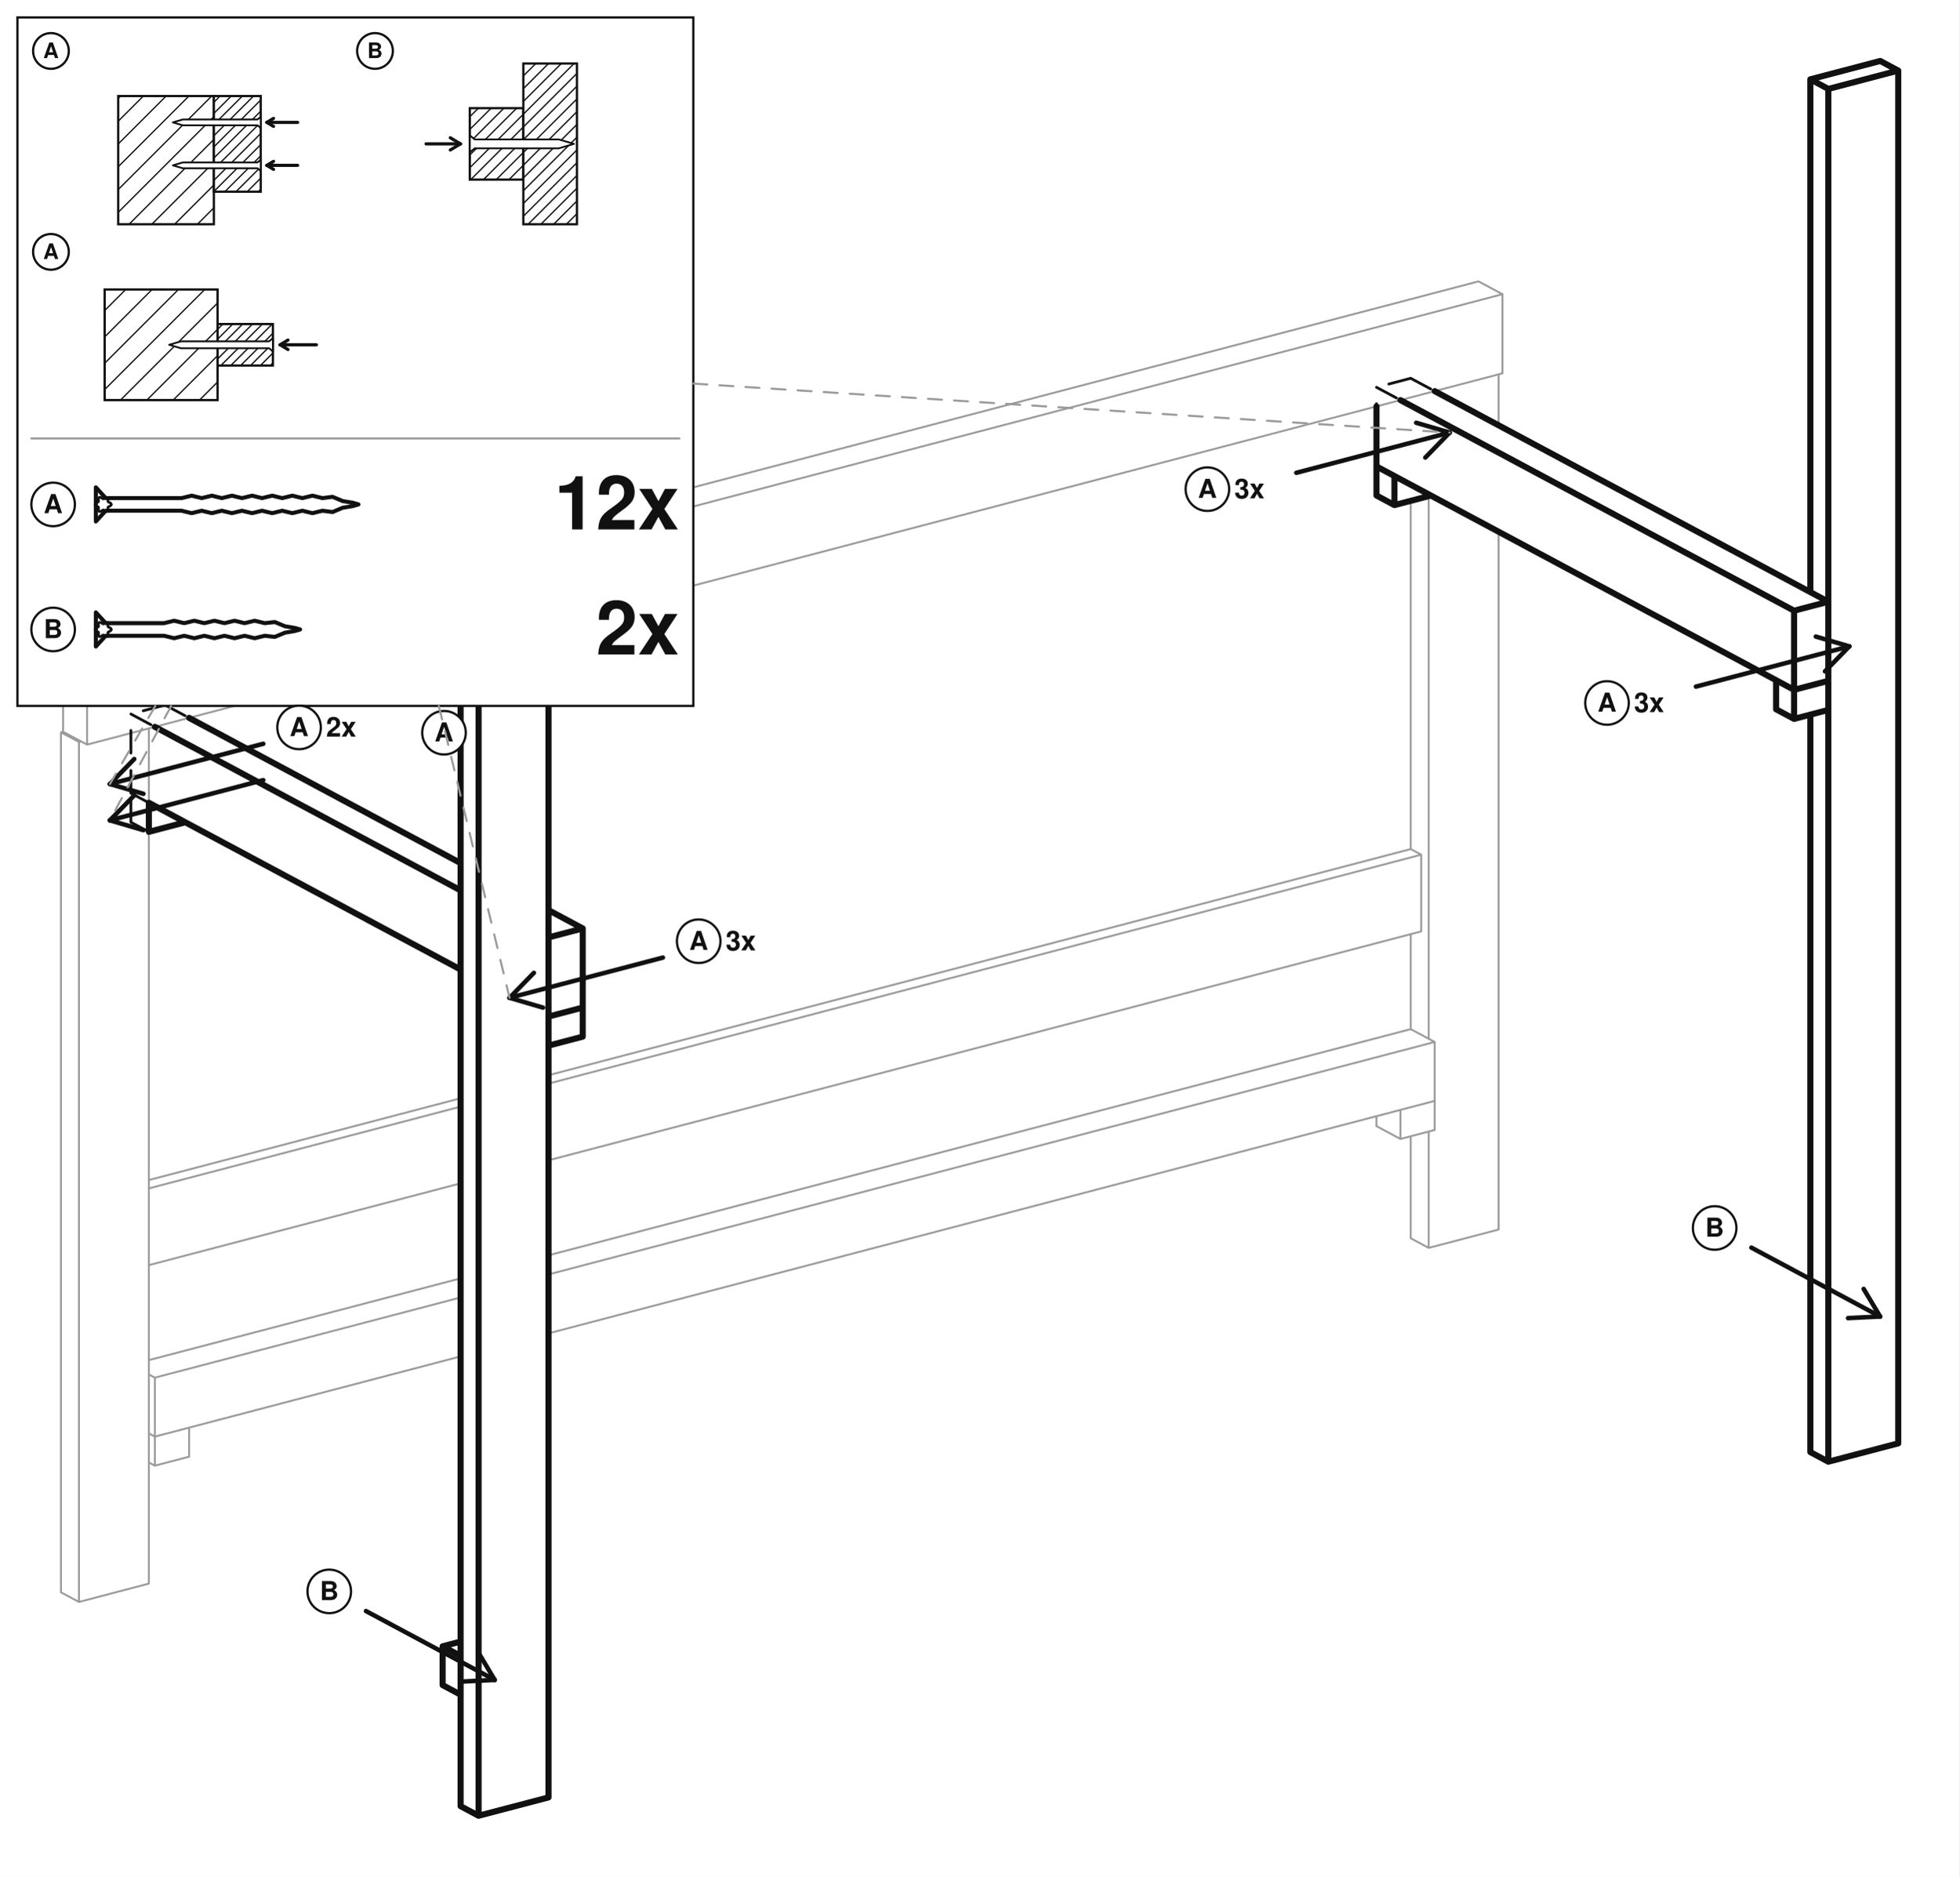
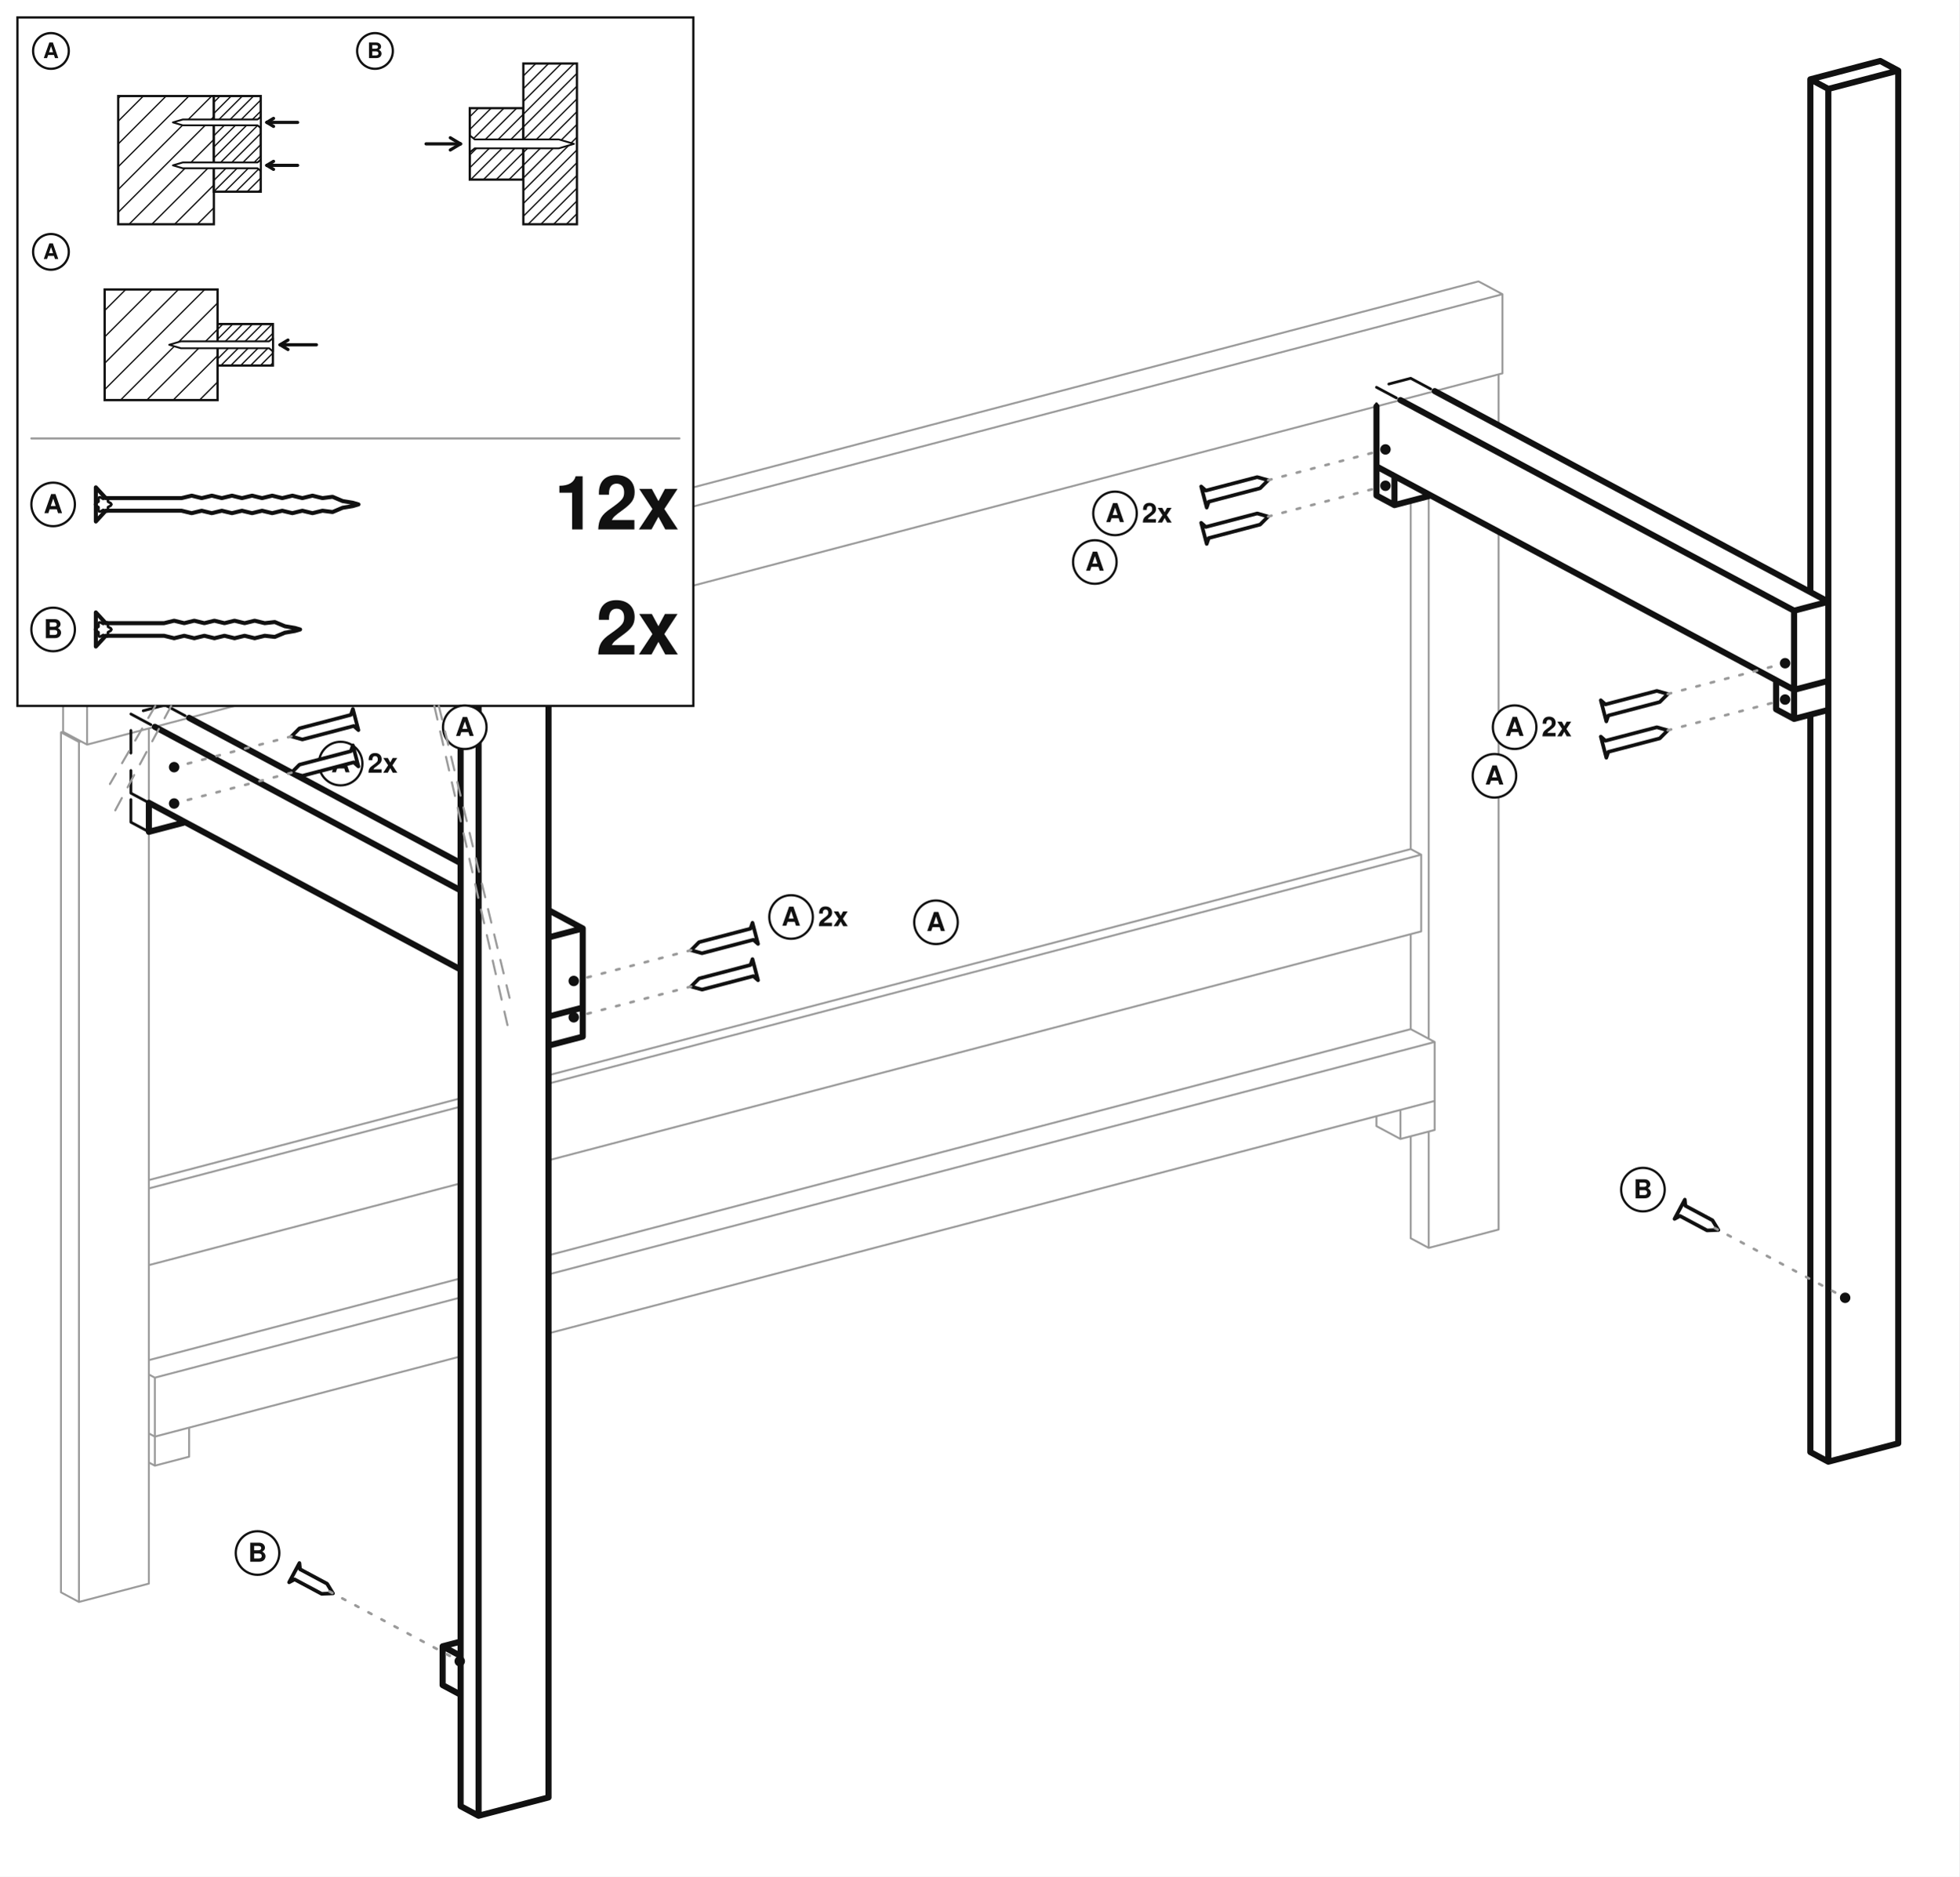
<svg xmlns="http://www.w3.org/2000/svg" viewBox="-1124.81 -954.68 2249.62 2154.84">
  <rect x="-1124.81" y="-954.68" width="2249.62" height="2154.84" fill="#ffffff" />
  <path d="M495.02,226.96 L522.56,241.69 M522.56,309.38 L522.56,241.69 M-953.89,623.48 L-947,627.16 M-947,694.85 L-947,627.16 M-953.89,691.16 L-947,694.85 M495.02,226.96 L-495.02,486.66 M-595.95,513.13 L-953.89,607.02 M522.56,309.38 L-495.02,576.29 M-595.95,602.76 L-947,694.85 M522.56,241.69 L-495.02,508.61 M-595.95,535.08 L-947,627.16 M522.56,342.76 L522.56,309.38 M455.71,338.34 L455.71,326.91 M483.24,353.07 L483.24,319.69 M455.71,338.34 L483.24,353.07 M522.56,342.76 L483.24,353.07 M522.56,309.38 L483.24,319.69 M-907.68,717.91 L-907.68,684.53 M-953.89,691.16 L-947,694.85 M-947,728.22 L-947,694.85 M-953.89,724.54 L-947,728.22 M-907.68,717.91 L-947,728.22 M-907.68,684.53 L-947,694.85 M595.95,457.09 L595.95,-344.14 M595.95,-466.35 L595.95,-524.87 M495.02,467.1 L495.02,349.98 M495.02,226.96 L495.02,117.89 M495.02,20.2 L495.02,-379.64 M515.67,478.15 L515.67,344.56 M515.67,238.01 L515.67,-387.09 M495.02,467.1 L515.67,478.15 M595.95,457.09 L515.67,478.15 M-953.89,863.62 L-953.89,-118.34 M-1054.81,873.63 L-1054.81,-113.82 M-1054.81,-113.82 L-1034.16,-102.77 M-1034.16,884.68 L-1034.16,-102.77 M-1054.81,873.63 L-1034.16,884.68 M-1052.35,-114.47 L-1054.81,-113.82 M-953.89,863.62 L-1034.16,884.68 M-1031.71,-103.42 L-1034.16,-102.77 M495.02,20.2 L507.07,26.65 M507.07,114.73 L507.07,26.65 M495.02,20.2 L-495.02,279.89 M-595.95,306.37 L-953.89,400.25 M507.07,114.73 L-495.02,377.58 M-595.95,404.05 L-953.89,497.94 M507.07,26.65 L-495.02,289.5 M-595.95,315.97 L-953.89,409.86 M572.84,-631.62 L600.38,-616.89 M600.38,-526.03 L600.38,-616.89 M-1052.35,-114.47 L-1052.35,-205.33 M-1052.35,-205.33 L-1024.82,-190.6 M-1024.82,-99.74 L-1024.82,-190.6 M-1052.35,-114.47 L-1024.82,-99.74 M572.84,-631.62 L-495.02,-351.52 M-595.95,-325.05 L-1052.35,-205.33 M600.38,-526.03 L-495.02,-238.7 M-595.95,-212.23 L-1024.82,-99.74 M600.38,-616.89 L-495.02,-329.57 M-595.95,-303.09 L-1024.82,-190.6" fill="none" stroke="#9a9a9a" stroke-width="2.2" stroke-linecap="round" stroke-linejoin="round" />
  <path d="M-616.6,980.12 L-616.6,935.61 M-616.6,935.61 L-595.95,946.66 M-595.95,991.17 L-595.95,946.66 M-616.6,980.12 L-595.95,991.17 M-595.95,930.2 L-616.6,935.61 M1034.16,-884.68 L1054.81,-873.63 M1054.81,702.58 L1054.81,-873.63 M953.89,712.59 L953.89,-134.15 M953.89,-274.86 L953.89,-863.62 M953.89,-863.62 L974.53,-852.57 M974.53,723.64 L974.53,-852.57 M953.89,712.59 L974.53,723.64 M1034.16,-884.68 L953.89,-863.62 M1054.81,702.58 L974.53,723.64 M1054.81,-873.63 L974.53,-852.57 M-515.67,-478.15 L-495.02,-467.1 M-495.02,1109.11 L-495.02,-467.1 M-595.95,1119.12 L-595.95,-457.09 M-595.95,-457.09 L-575.3,-446.05 M-575.3,1130.16 L-575.3,-446.05 M-595.95,1119.12 L-575.3,1130.16 M-515.67,-478.15 L-595.95,-457.09 M-495.02,1109.11 L-575.3,1130.16 M-495.02,-467.1 L-575.3,-446.05 M515.67,-385.06 L515.67,-387.09 M455.71,-385.79 L455.71,-419.17 M455.71,-419.17 L476.35,-408.12 M476.35,-374.74 L476.35,-408.12 M455.71,-385.79 L476.35,-374.74 M515.67,-385.06 L476.35,-374.74 M974.53,-139.57 L974.53,-172.95 M914.57,-140.3 L914.57,-173.68 M914.57,-173.68 L935.22,-162.63 M935.22,-129.26 L935.22,-162.63 M914.57,-140.3 L935.22,-129.26 M974.53,-139.57 L935.22,-129.26 M974.53,-172.95 L935.22,-162.63 M-914.57,-9.9 L-914.57,-11.93 M-974.53,-10.63 L-974.53,-44.01 M-974.53,-44.01 L-953.89,-32.97 M-953.89,0.41 L-953.89,-32.97 M-974.53,-10.63 L-953.89,0.41 M-914.57,-9.9 L-953.89,0.41 M-455.71,235.59 L-455.71,202.21 M-495.02,245.9 L-495.02,212.52 M-455.71,235.59 L-495.02,245.9 M-455.71,202.21 L-495.02,212.52 M495.02,-520.35 L974.53,-263.81 M974.53,-172.95 L974.53,-263.81 M455.71,-419.17 L455.71,-510.03 M455.71,-510.03 L935.22,-253.5 M935.22,-162.63 L935.22,-253.5 M455.71,-419.17 L935.22,-162.63 M495.02,-520.35 L455.71,-510.03 M974.53,-172.95 L935.22,-162.63 M974.53,-263.81 L935.22,-253.5 M-935.22,-145.19 L-595.95,36.31 M-495.02,90.31 L-455.71,111.34 M-455.71,202.21 L-455.71,111.34 M-974.53,-44.01 L-974.53,-134.88 M-974.53,-134.88 L-595.95,67.66 M-495.02,212.52 L-495.02,121.66 M-974.53,-44.01 L-595.95,158.53 M-935.22,-145.19 L-974.53,-134.88 M-455.71,202.21 L-495.02,212.52 M-455.71,111.34 L-495.02,121.66" fill="none" stroke="#111111" stroke-width="3.15" stroke-linecap="round" stroke-linejoin="round" stroke-dasharray="26 20" />
  <path d="M-616.6,980.12 L-616.6,935.61 M-616.6,935.61 L-595.95,946.66 M-595.95,991.17 L-595.95,946.66 M-616.6,980.12 L-595.95,991.17 M-595.95,930.2 L-616.6,935.61 M1034.16,-884.68 L1054.81,-873.63 M1054.81,702.58 L1054.81,-873.63 M953.89,712.59 L953.89,-134.15 M953.89,-274.86 L953.89,-863.62 M953.89,-863.62 L974.53,-852.57 M974.53,723.64 L974.53,-852.57 M953.89,712.59 L974.53,723.64 M1034.16,-884.68 L953.89,-863.62 M1054.81,702.58 L974.53,723.64 M1054.81,-873.63 L974.53,-852.57 M-515.67,-478.15 L-495.02,-467.1 M-495.02,1109.11 L-495.02,-467.1 M-595.95,1119.12 L-595.95,-457.09 M-595.95,-457.09 L-575.3,-446.05 M-575.3,1130.16 L-575.3,-446.05 M-595.95,1119.12 L-575.3,1130.16 M-515.67,-478.15 L-595.95,-457.09 M-495.02,1109.11 L-575.3,1130.16 M-495.02,-467.1 L-575.3,-446.05 M515.67,-385.06 L515.67,-387.09 M455.71,-385.79 L455.71,-419.17 M455.71,-419.17 L476.35,-408.12 M476.35,-374.74 L476.35,-408.12 M455.71,-385.79 L476.35,-374.74 M515.67,-385.06 L476.35,-374.74 M974.53,-139.57 L974.53,-172.95 M914.57,-140.3 L914.57,-173.68 M914.57,-173.68 L935.22,-162.63 M935.22,-129.26 L935.22,-162.63 M914.57,-140.3 L935.22,-129.26 M974.53,-139.57 L935.22,-129.26 M974.53,-172.95 L935.22,-162.63 M-914.57,-9.9 L-914.57,-11.93 M-953.89,0.41 L-953.89,-32.97 M-914.57,-9.9 L-953.89,0.41 M-455.71,235.59 L-455.71,202.21 M-495.02,245.9 L-495.02,212.52 M-455.71,235.59 L-495.02,245.9 M-455.71,202.21 L-495.02,212.52 M522.56,-505.62 L974.53,-263.81 M974.53,-172.95 L974.53,-263.81 M455.71,-419.17 L455.71,-488.08 M483.24,-495.3 L935.22,-253.5 M935.22,-162.63 L935.22,-253.5 M455.71,-419.17 L935.22,-162.63 M974.53,-172.95 L935.22,-162.63 M974.53,-263.81 L935.22,-253.5 M-907.68,-130.46 L-595.95,36.31 M-495.02,90.31 L-455.71,111.34 M-455.71,202.21 L-455.71,111.34 M-947,-120.15 L-595.95,67.66 M-495.02,212.52 L-495.02,121.66 M-953.89,-32.97 L-595.95,158.53 M-455.71,202.21 L-495.02,212.52 M-455.71,111.34 L-495.02,121.66" fill="none" stroke="#111111" stroke-width="7" stroke-linecap="round" stroke-linejoin="round" />
  <rect x="-1104.81" y="-934.68" width="776.12" height="790.52" rx="0" fill="#ffffff" stroke="#111111" stroke-width="2.6" />
  <rect x="-989.09" y="-844.42" width="109.85" height="147.19" rx="0" fill="#ffffff" stroke="#111111" stroke-width="2.6" />
  <path d="M-989.09,-841.68 L-986.35,-844.42 M-989.09,-815.53 L-960.2,-844.42 M-989.09,-789.37 L-934.04,-844.42 M-989.09,-763.22 L-907.89,-844.42 M-989.09,-737.07 L-881.73,-844.42 M-989.09,-710.91 L-879.24,-820.76 M-976.62,-697.23 L-879.24,-794.6 M-950.47,-697.23 L-879.24,-768.45 M-924.31,-697.23 L-879.24,-742.3 M-898.16,-697.23 L-879.24,-716.14" fill="none" stroke="#111111" stroke-width="1.5" />
  <rect x="-879.24" y="-844.42" width="53.8" height="109.85" rx="0" fill="#ffffff" stroke="#111111" stroke-width="2.6" />
  <path d="M-879.24,-837.3 L-872.13,-844.42 M-879.24,-824.49 L-859.32,-844.42 M-879.24,-811.68 L-846.51,-844.42 M-879.24,-798.87 L-833.7,-844.42 M-879.24,-786.06 L-825.44,-839.87 M-879.24,-773.25 L-825.44,-827.06 M-879.24,-760.44 L-825.44,-814.25 M-879.24,-747.63 L-825.44,-801.44 M-879.24,-734.82 L-825.44,-788.63 M-866.68,-734.57 L-825.44,-775.82 M-853.87,-734.57 L-825.44,-763.01 M-841.06,-734.57 L-825.44,-750.2 M-828.25,-734.57 L-825.44,-737.39" fill="none" stroke="#111111" stroke-width="1.5" />
  <path d="M-825.44,-758.45 L-829.14,-761.48 L-914.89,-761.48 L-926.32,-764.84 L-914.89,-768.2 L-829.14,-768.2 L-825.44,-771.23 Z" fill="#ffffff" stroke="#111111" stroke-width="2.08" stroke-linejoin="round" />
  <path d="M-783.07,-764.84 L-818.41,-764.84" fill="none" stroke="#111111" stroke-width="3.64" stroke-linecap="round" />
  <path d="M-818.41,-764.84 L-810.75,-760.23" fill="none" stroke="#111111" stroke-width="3.64" stroke-linecap="round" />
  <path d="M-818.41,-764.84 L-810.75,-769.45" fill="none" stroke="#111111" stroke-width="3.64" stroke-linecap="round" />
  <path d="M-825.44,-807.77 L-829.14,-810.79 L-914.89,-810.79 L-926.32,-814.16 L-914.89,-817.52 L-829.14,-817.52 L-825.44,-820.55 Z" fill="#ffffff" stroke="#111111" stroke-width="2.08" stroke-linejoin="round" />
  <path d="M-783.07,-814.16 L-818.41,-814.16" fill="none" stroke="#111111" stroke-width="3.64" stroke-linecap="round" />
  <path d="M-818.41,-814.16 L-810.75,-809.55" fill="none" stroke="#111111" stroke-width="3.64" stroke-linecap="round" />
  <path d="M-818.41,-814.16 L-810.75,-818.77" fill="none" stroke="#111111" stroke-width="3.64" stroke-linecap="round" />
  <circle cx="-1066.31" cy="-896.18" r="20.5" fill="#ffffff" stroke="#111111" stroke-width="2.6" />
  <text x="-1066.31" y="-887.98" font-family="Helvetica, Arial, sans-serif" font-size="24.6" font-weight="bold" text-anchor="middle" fill="#111111">A</text>
  <rect x="-585.4" y="-830.51" width="61.51" height="82.02" rx="0" fill="#ffffff" stroke="#111111" stroke-width="2.6" />
  <path d="M-585.4,-820.63 L-575.52,-830.51 M-585.4,-805.99 L-560.88,-830.51 M-585.4,-791.34 L-546.23,-830.51 M-585.4,-776.69 L-531.59,-830.51 M-585.4,-762.05 L-523.89,-823.56 M-584.31,-748.49 L-523.89,-808.91 M-569.67,-748.49 L-523.89,-794.27 M-555.02,-748.49 L-523.89,-779.62 M-540.37,-748.49 L-523.89,-764.98 M-525.73,-748.49 L-523.89,-750.33" fill="none" stroke="#111111" stroke-width="1.5" />
  <rect x="-523.89" y="-881.77" width="61.51" height="184.54" rx="0" fill="#ffffff" stroke="#111111" stroke-width="2.6" />
  <path d="M-523.89,-867.5 L-509.62,-881.77 M-523.89,-852.85 L-494.97,-881.77 M-523.89,-838.21 L-480.32,-881.77 M-523.89,-823.56 L-465.68,-881.77 M-523.89,-808.91 L-462.37,-870.43 M-523.89,-794.27 L-462.37,-855.78 M-523.89,-779.62 L-462.37,-841.14 M-523.89,-764.98 L-462.37,-826.49 M-523.89,-750.33 L-462.37,-811.84 M-523.89,-735.68 L-462.37,-797.2 M-523.89,-721.04 L-462.37,-782.55 M-523.89,-706.39 L-462.37,-767.91 M-518.4,-697.23 L-462.37,-753.26 M-503.76,-697.23 L-462.37,-738.61 M-489.11,-697.23 L-462.37,-723.97 M-474.47,-697.23 L-462.37,-709.32" fill="none" stroke="#111111" stroke-width="1.5" />
  <path d="M-585.4,-799.24 L-579.76,-794.62 L-483.22,-794.62 L-465.79,-789.5 L-483.22,-784.37 L-579.76,-784.37 L-585.4,-779.76 Z" fill="#ffffff" stroke="#111111" stroke-width="2.08" stroke-linejoin="round" />
  <path d="M-635.64,-789.5 L-596.11,-789.5" fill="none" stroke="#111111" stroke-width="3.64" stroke-linecap="round" />
  <path d="M-596.11,-789.5 L-607.8,-796.53" fill="none" stroke="#111111" stroke-width="3.64" stroke-linecap="round" />
  <path d="M-596.11,-789.5 L-607.8,-782.47" fill="none" stroke="#111111" stroke-width="3.64" stroke-linecap="round" />
  <circle cx="-694.25" cy="-896.18" r="20.5" fill="#ffffff" stroke="#111111" stroke-width="2.6" />
  <text x="-694.25" y="-887.98" font-family="Helvetica, Arial, sans-serif" font-size="24.6" font-weight="bold" text-anchor="middle" fill="#111111">B</text>
  <rect x="-875" y="-582.64" width="63.51" height="47.63" rx="0" fill="#ffffff" stroke="#111111" stroke-width="2.6" />
  <path d="M-875,-576.56 L-868.92,-582.64 M-875,-565.22 L-857.58,-582.64 M-875,-553.88 L-846.24,-582.64 M-875,-542.54 L-834.9,-582.64 M-871.19,-535.01 L-823.56,-582.64 M-859.85,-535.01 L-812.22,-582.64 M-848.51,-535.01 L-811.49,-572.02 M-837.17,-535.01 L-811.49,-560.68 M-825.83,-535.01 L-811.49,-549.34 M-814.49,-535.01 L-811.49,-538" fill="none" stroke="#111111" stroke-width="1.5" />
  <rect x="-1004.65" y="-622.33" width="129.66" height="127.01" rx="0" fill="#ffffff" stroke="#111111" stroke-width="2.6" />
  <path d="M-1004.65,-598.11 L-980.43,-622.33 M-1004.65,-567.86 L-950.19,-622.33 M-1004.65,-537.62 L-919.95,-622.33 M-1004.65,-507.38 L-889.71,-622.33 M-986.48,-495.32 L-875,-606.8 M-956.24,-495.32 L-875,-576.56 M-926,-495.32 L-875,-546.32 M-895.76,-495.32 L-875,-516.08" fill="none" stroke="#111111" stroke-width="1.5" />
  <path d="M-811.49,-551.28 L-815.86,-554.85 L-917.07,-554.85 L-930.56,-558.82 L-917.07,-562.79 L-815.86,-562.79 L-811.49,-566.36 Z" fill="#ffffff" stroke="#111111" stroke-width="2.08" stroke-linejoin="round" />
  <path d="M-761.48,-558.82 L-803.2,-558.82" fill="none" stroke="#111111" stroke-width="3.64" stroke-linecap="round" />
  <path d="M-803.2,-558.82 L-794.15,-553.38" fill="none" stroke="#111111" stroke-width="3.64" stroke-linecap="round" />
  <path d="M-803.2,-558.82 L-794.15,-564.26" fill="none" stroke="#111111" stroke-width="3.64" stroke-linecap="round" />
  <circle cx="-1066.31" cy="-665.5" r="20.5" fill="#ffffff" stroke="#111111" stroke-width="2.6" />
  <text x="-1066.31" y="-657.3" font-family="Helvetica, Arial, sans-serif" font-size="24.6" font-weight="bold" text-anchor="middle" fill="#111111">A</text>
  <path d="M-1088.81,-451.32 L-344.69,-451.32" fill="none" stroke="#9a9a9a" stroke-width="2.4" stroke-linecap="round" />
  <circle cx="-1063.81" cy="-375.53" r="25" fill="#ffffff" stroke="#111111" stroke-width="2.6" />
  <text x="-1063.81" y="-365.53" font-family="Helvetica, Arial, sans-serif" font-size="30" font-weight="bold" text-anchor="middle" fill="#111111">A</text>
  <svg x="-1024.81" y="-425.79" width="321.62" height="100.51" viewBox="0 0 384 120" preserveAspectRatio="xMidYMid meet">
    <g fill="none" stroke="#111" stroke-width="5.5" stroke-linecap="round" stroke-linejoin="round">
      <g transform="scale(4) translate(3 15)" stroke-width="1.38">
        <path d="M 0 -5.85 L 3.39 -2.16 L 29.38 -2.16 L 29.38 -2.16 L 32.83 -3 L 36.28 -2.16 L 39.73 -3 L 43.18 -2.16 L 46.63 -3 L 50.08 -2.16 L 53.53 -3 L 56.98 -2.16 L 60.43 -3 L 63.88 -2.16 L 67.33 -3 L 70.78 -2.16 L 74.23 -3 L 77.68 -2.16 L 81.13 -2.61 L 84.58 -1.15 L 88.03 -0.58 L 90 0 L 90 0 L 90 0 L 88.03 0.58 L 84.58 1.15 L 81.13 2.61 L 77.68 2.16 L 74.23 3 L 70.78 2.16 L 67.33 3 L 63.88 2.16 L 60.43 3 L 56.98 2.16 L 53.53 3 L 50.08 2.16 L 46.63 3 L 43.18 2.16 L 39.73 3 L 36.28 2.16 L 32.83 3 L 29.38 2.16 L 29.38 2.16 L 3.39 2.16 L 0 5.85 Z" />
        <path d="M 5.35 0 L 5.07 0.45 L 4.52 0.72 L 4.16 0.94 L 4.15 1.35 L 4.19 1.97 L 3.94 2.43 L 3.42 2.42 L 2.91 2.07 L 2.54 1.87 L 2.17 2.07 L 1.66 2.42 L 1.14 2.43 L 0.89 1.97 L 0.93 1.35 L 0.92 0.94 L 0.56 0.72 L 0.01 0.45 L -0.27 0 L 0.01 -0.45 L 0.56 -0.72 L 0.92 -0.94 L 0.93 -1.35 L 0.89 -1.97 L 1.14 -2.43 L 1.66 -2.42 L 2.17 -2.07 L 2.54 -1.87 L 2.91 -2.07 L 3.42 -2.42 L 3.94 -2.43 L 4.19 -1.97 L 4.15 -1.35 L 4.16 -0.94 L 4.52 -0.72 L 5.07 -0.45 Z" stroke-width="0.88" />
      </g>
    </g>
  </svg>
  <text x="-344.69" y="-346.82" font-family="Helvetica, Arial, sans-serif" font-size="86.15" font-weight="bold" text-anchor="end" fill="#111111">12x</text>
  <circle cx="-1063.81" cy="-231.95" r="25" fill="#ffffff" stroke="#111111" stroke-width="2.6" />
  <text x="-1063.81" y="-221.95" font-family="Helvetica, Arial, sans-serif" font-size="30" font-weight="bold" text-anchor="middle" fill="#111111">B</text>
  <svg x="-1024.81" y="-282.2" width="254.62" height="100.51" viewBox="0 0 304 120" preserveAspectRatio="xMidYMid meet">
    <g fill="none" stroke="#111" stroke-width="5.5" stroke-linecap="round" stroke-linejoin="round">
      <g transform="scale(4) translate(3 15)" stroke-width="1.38">
        <path d="M 0 -5.85 L 3.39 -2.16 L 23.38 -2.16 L 23.38 -2.16 L 26.83 -3 L 30.28 -2.16 L 33.73 -3 L 37.18 -2.16 L 40.63 -3 L 44.08 -2.16 L 47.53 -3 L 50.98 -2.16 L 54.43 -3 L 57.88 -2.16 L 61.33 -2.55 L 64.78 -1.11 L 68.23 -0.52 L 70 0 L 70 0 L 70 0 L 68.23 0.52 L 64.78 1.11 L 61.33 2.55 L 57.88 2.16 L 54.43 3 L 50.98 2.16 L 47.53 3 L 44.08 2.16 L 40.63 3 L 37.18 2.16 L 33.73 3 L 30.28 2.16 L 26.83 3 L 23.38 2.16 L 23.38 2.16 L 3.39 2.16 L 0 5.85 Z" />
        <path d="M 5.35 0 L 5.07 0.45 L 4.52 0.72 L 4.16 0.94 L 4.15 1.35 L 4.19 1.97 L 3.94 2.43 L 3.42 2.42 L 2.91 2.07 L 2.54 1.87 L 2.17 2.07 L 1.66 2.42 L 1.14 2.43 L 0.89 1.97 L 0.93 1.35 L 0.92 0.94 L 0.56 0.72 L 0.01 0.45 L -0.27 0 L 0.01 -0.45 L 0.56 -0.72 L 0.92 -0.94 L 0.93 -1.35 L 0.89 -1.97 L 1.14 -2.43 L 1.66 -2.42 L 2.17 -2.07 L 2.54 -1.87 L 2.91 -2.07 L 3.42 -2.42 L 3.94 -2.43 L 4.19 -1.97 L 4.15 -1.35 L 4.16 -0.94 L 4.52 -0.72 L 5.07 -0.45 Z" stroke-width="0.88" />
      </g>
    </g>
  </svg>
  <text x="-344.69" y="-203.23" font-family="Helvetica, Arial, sans-serif" font-size="86.15" font-weight="bold" text-anchor="end" fill="#111111">2x</text>
-   <path d="M363.67,-411.83 L539.75,-458.02" fill="none" stroke="#111111" stroke-width="5.2" stroke-linecap="round" />
-   <path d="M539.75,-458.02 L501.32,-469.28" fill="none" stroke="#111111" stroke-width="5.2" stroke-linecap="round" />
-   <path d="M539.75,-458.02 L511.8,-429.34" fill="none" stroke="#111111" stroke-width="5.2" stroke-linecap="round" />
-   <circle cx="261.56" cy="-393.05" r="25" fill="#ffffff" stroke="#111111" stroke-width="2.6" />
-   <text x="261.56" y="-383.05" font-family="Helvetica, Arial, sans-serif" font-size="30" font-weight="bold" text-anchor="middle" fill="#111111">A</text>
-   <text x="292.56" y="-382.55" font-family="Helvetica, Arial, sans-serif" font-size="31.25" font-weight="bold" text-anchor="start" fill="#111111">3x</text>
-   <path d="M822.53,-166.34 L998.61,-212.53" fill="none" stroke="#111111" stroke-width="5.2" stroke-linecap="round" />
-   <path d="M998.61,-212.53 L960.18,-223.79" fill="none" stroke="#111111" stroke-width="5.2" stroke-linecap="round" />
-   <path d="M998.61,-212.53 L970.66,-183.85" fill="none" stroke="#111111" stroke-width="5.2" stroke-linecap="round" />
-   <circle cx="720.43" cy="-147.56" r="25" fill="#ffffff" stroke="#111111" stroke-width="2.6" />
-   <text x="720.43" y="-137.56" font-family="Helvetica, Arial, sans-serif" font-size="30" font-weight="bold" text-anchor="middle" fill="#111111">A</text>
-   <text x="751.43" y="-137.06" font-family="Helvetica, Arial, sans-serif" font-size="31.25" font-weight="bold" text-anchor="start" fill="#111111">3x</text>
-   <path d="M-822.53,-100.69 L-998.61,-54.5" fill="none" stroke="#111111" stroke-width="5.2" stroke-linecap="round" />
-   <path d="M-998.61,-54.5 L-960.18,-43.24" fill="none" stroke="#111111" stroke-width="5.2" stroke-linecap="round" />
-   <path d="M-998.61,-54.5 L-970.66,-83.18" fill="none" stroke="#111111" stroke-width="5.2" stroke-linecap="round" />
-   <circle cx="-781.43" cy="-119.47" r="25" fill="#ffffff" stroke="#111111" stroke-width="2.6" />
-   <text x="-781.43" y="-109.47" font-family="Helvetica, Arial, sans-serif" font-size="30" font-weight="bold" text-anchor="middle" fill="#111111">A</text>
-   <text x="-750.43" y="-108.97" font-family="Helvetica, Arial, sans-serif" font-size="31.25" font-weight="bold" text-anchor="start" fill="#111111">2x</text>
-   <path d="M-822.53,-58.96 L-998.61,-12.78" fill="none" stroke="#111111" stroke-width="5.2" stroke-linecap="round" />
-   <path d="M-998.61,-12.78 L-960.18,-1.51" fill="none" stroke="#111111" stroke-width="5.2" stroke-linecap="round" />
-   <path d="M-998.61,-12.78 L-970.66,-41.45" fill="none" stroke="#111111" stroke-width="5.2" stroke-linecap="round" />
-   <circle cx="-615.02" cy="-113.39" r="25" fill="#ffffff" stroke="#111111" stroke-width="2.6" />
-   <text x="-615.02" y="-103.39" font-family="Helvetica, Arial, sans-serif" font-size="30" font-weight="bold" text-anchor="middle" fill="#111111">A</text>
-   <path d="M-363.67,144.8 L-539.75,190.99" fill="none" stroke="#111111" stroke-width="5.2" stroke-linecap="round" />
-   <path d="M-539.75,190.99 L-501.32,202.25" fill="none" stroke="#111111" stroke-width="5.2" stroke-linecap="round" />
-   <path d="M-539.75,190.99 L-511.8,162.31" fill="none" stroke="#111111" stroke-width="5.2" stroke-linecap="round" />
-   <circle cx="-322.56" cy="126.02" r="25" fill="#ffffff" stroke="#111111" stroke-width="2.6" />
-   <text x="-322.56" y="136.02" font-family="Helvetica, Arial, sans-serif" font-size="30" font-weight="bold" text-anchor="middle" fill="#111111">A</text>
-   <text x="-291.56" y="136.52" font-family="Helvetica, Arial, sans-serif" font-size="31.25" font-weight="bold" text-anchor="start" fill="#111111">3x</text>
-   <path d="M886.21,477.85 L1034,556.92" fill="none" stroke="#111111" stroke-width="5.2" stroke-linecap="round" />
-   <path d="M1034,556.92 L1015.11,525.25" fill="none" stroke="#111111" stroke-width="5.2" stroke-linecap="round" />
-   <path d="M1034,556.92 L997.18,558.78" fill="none" stroke="#111111" stroke-width="5.2" stroke-linecap="round" />
-   <circle cx="844.03" cy="455.29" r="25" fill="#ffffff" stroke="#111111" stroke-width="2.6" />
-   <text x="844.03" y="465.29" font-family="Helvetica, Arial, sans-serif" font-size="30" font-weight="bold" text-anchor="middle" fill="#111111">B</text>
-   <path d="M-704.59,895.12 L-556.79,974.19" fill="none" stroke="#111111" stroke-width="5.2" stroke-linecap="round" />
-   <path d="M-556.79,974.19 L-575.68,942.52" fill="none" stroke="#111111" stroke-width="5.2" stroke-linecap="round" />
-   <path d="M-556.79,974.19 L-593.62,976.05" fill="none" stroke="#111111" stroke-width="5.2" stroke-linecap="round" />
-   <circle cx="-746.77" cy="872.55" r="25" fill="#ffffff" stroke="#111111" stroke-width="2.6" />
-   <text x="-746.77" y="882.55" font-family="Helvetica, Arial, sans-serif" font-size="30" font-weight="bold" text-anchor="middle" fill="#111111">B</text>
+   <path d="M254.41,-396.14 L259.75,-391.4 L318.79,-406.88 L331.32,-403.34 L322.14,-394.11 L263.1,-378.63 L260.78,-371.88 Z" fill="#ffffff" stroke="#111111" stroke-width="4.2" stroke-linejoin="round" />
+   <path d="M331.32,-403.34 L466.03,-438.68" fill="none" stroke="#9a9a9a" stroke-width="3" stroke-linecap="round" stroke-dasharray="4 13" />
+   <circle cx="466.03" cy="-438.68" r="6" fill="#111111" />
+   <circle cx="155.49" cy="-365.22" r="25" fill="#ffffff" stroke="#111111" stroke-width="2.6" />
+   <text x="155.49" y="-355.22" font-family="Helvetica, Arial, sans-serif" font-size="30" font-weight="bold" text-anchor="middle" fill="#111111">A</text>
+   <text x="186.49" y="-354.72" font-family="Helvetica, Arial, sans-serif" font-size="31.25" font-weight="bold" text-anchor="start" fill="#111111">2x</text>
+   <path d="M254.41,-354.41 L259.75,-349.67 L318.79,-365.16 L331.32,-361.62 L322.14,-352.39 L263.1,-336.9 L260.78,-330.15 Z" fill="#ffffff" stroke="#111111" stroke-width="4.2" stroke-linejoin="round" />
+   <path d="M331.32,-361.62 L466.03,-396.96" fill="none" stroke="#9a9a9a" stroke-width="3" stroke-linecap="round" stroke-dasharray="4 13" />
+   <circle cx="466.03" cy="-396.96" r="6" fill="#111111" />
+   <circle cx="132.31" cy="-309.42" r="25" fill="#ffffff" stroke="#111111" stroke-width="2.6" />
+   <text x="132.31" y="-299.42" font-family="Helvetica, Arial, sans-serif" font-size="30" font-weight="bold" text-anchor="middle" fill="#111111">A</text>
+   <path d="M713.28,-150.65 L718.61,-145.91 L777.65,-161.39 L790.18,-157.86 L781,-148.63 L721.96,-133.14 L719.64,-126.39 Z" fill="#ffffff" stroke="#111111" stroke-width="4.2" stroke-linejoin="round" />
+   <path d="M790.18,-157.86 L924.89,-193.19" fill="none" stroke="#9a9a9a" stroke-width="3" stroke-linecap="round" stroke-dasharray="4 13" />
+   <circle cx="924.89" cy="-193.19" r="6" fill="#111111" />
+   <circle cx="614.35" cy="-119.74" r="25" fill="#ffffff" stroke="#111111" stroke-width="2.6" />
+   <text x="614.35" y="-109.74" font-family="Helvetica, Arial, sans-serif" font-size="30" font-weight="bold" text-anchor="middle" fill="#111111">A</text>
+   <text x="645.35" y="-109.24" font-family="Helvetica, Arial, sans-serif" font-size="31.25" font-weight="bold" text-anchor="start" fill="#111111">2x</text>
+   <path d="M713.28,-108.93 L718.61,-104.18 L777.65,-119.67 L790.18,-116.13 L781,-106.9 L721.96,-91.42 L719.64,-84.67 Z" fill="#ffffff" stroke="#111111" stroke-width="4.2" stroke-linejoin="round" />
+   <path d="M790.18,-116.13 L924.89,-151.47" fill="none" stroke="#9a9a9a" stroke-width="3" stroke-linecap="round" stroke-dasharray="4 13" />
+   <circle cx="924.89" cy="-151.47" r="6" fill="#111111" />
+   <circle cx="591.17" cy="-63.93" r="25" fill="#ffffff" stroke="#111111" stroke-width="2.6" />
+   <text x="591.17" y="-53.93" font-family="Helvetica, Arial, sans-serif" font-size="30" font-weight="bold" text-anchor="middle" fill="#111111">A</text>
+   <path d="M-713.28,-116.38 L-718.61,-121.12 L-777.65,-105.63 L-790.18,-109.17 L-781,-118.4 L-721.96,-133.89 L-719.64,-140.64 Z" fill="#ffffff" stroke="#111111" stroke-width="4.2" stroke-linejoin="round" />
+   <path d="M-790.18,-109.17 L-924.89,-73.84" fill="none" stroke="#9a9a9a" stroke-width="3" stroke-linecap="round" stroke-dasharray="4 13" />
+   <circle cx="-924.89" cy="-73.84" r="6" fill="#111111" />
+   <circle cx="-733.7" cy="-77.96" r="25" fill="#ffffff" stroke="#111111" stroke-width="2.6" />
+   <text x="-733.7" y="-67.96" font-family="Helvetica, Arial, sans-serif" font-size="30" font-weight="bold" text-anchor="middle" fill="#111111">A</text>
+   <text x="-702.7" y="-67.46" font-family="Helvetica, Arial, sans-serif" font-size="31.25" font-weight="bold" text-anchor="start" fill="#111111">2x</text>
+   <path d="M-713.28,-74.66 L-718.61,-79.4 L-777.65,-63.91 L-790.18,-67.45 L-781,-76.68 L-721.96,-92.17 L-719.64,-98.92 Z" fill="#ffffff" stroke="#111111" stroke-width="4.2" stroke-linejoin="round" />
+   <path d="M-790.18,-67.45 L-924.89,-32.11" fill="none" stroke="#9a9a9a" stroke-width="3" stroke-linecap="round" stroke-dasharray="4 13" />
+   <circle cx="-924.89" cy="-32.11" r="6" fill="#111111" />
+   <circle cx="-591.17" cy="-119.65" r="25" fill="#ffffff" stroke="#111111" stroke-width="2.6" />
+   <text x="-591.17" y="-109.65" font-family="Helvetica, Arial, sans-serif" font-size="30" font-weight="bold" text-anchor="middle" fill="#111111">A</text>
+   <path d="M-254.41,129.11 L-259.75,124.37 L-318.79,139.85 L-331.32,136.32 L-322.14,127.08 L-263.1,111.6 L-260.78,104.85 Z" fill="#ffffff" stroke="#111111" stroke-width="4.2" stroke-linejoin="round" />
+   <path d="M-331.32,136.32 L-466.03,171.65" fill="none" stroke="#9a9a9a" stroke-width="3" stroke-linecap="round" stroke-dasharray="4 13" />
+   <circle cx="-466.03" cy="171.65" r="6" fill="#111111" />
+   <circle cx="-216.49" cy="98.2" r="25" fill="#ffffff" stroke="#111111" stroke-width="2.6" />
+   <text x="-216.49" y="108.2" font-family="Helvetica, Arial, sans-serif" font-size="30" font-weight="bold" text-anchor="middle" fill="#111111">A</text>
+   <text x="-185.49" y="108.7" font-family="Helvetica, Arial, sans-serif" font-size="31.25" font-weight="bold" text-anchor="start" fill="#111111">2x</text>
+   <path d="M-254.41,170.83 L-259.75,166.09 L-318.79,181.58 L-331.32,178.04 L-322.14,168.81 L-263.1,153.32 L-260.78,146.57 Z" fill="#ffffff" stroke="#111111" stroke-width="4.2" stroke-linejoin="round" />
+   <path d="M-331.32,178.04 L-466.03,213.37" fill="none" stroke="#9a9a9a" stroke-width="3" stroke-linecap="round" stroke-dasharray="4 13" />
+   <circle cx="-466.03" cy="213.37" r="6" fill="#111111" />
+   <circle cx="-50.09" cy="104.27" r="25" fill="#ffffff" stroke="#111111" stroke-width="2.6" />
+   <text x="-50.09" y="114.27" font-family="Helvetica, Arial, sans-serif" font-size="30" font-weight="bold" text-anchor="middle" fill="#111111">A</text>
+   <path d="M809.77,422.73 L810.46,429.84 L841.51,446.45 L848.29,457.57 L835.29,458.09 L804.23,441.48 L797.94,444.85 Z" fill="#ffffff" stroke="#111111" stroke-width="4.2" stroke-linejoin="round" />
+   <path d="M844,455.27 L993.85,535.44" fill="none" stroke="#9a9a9a" stroke-width="3" stroke-linecap="round" stroke-dasharray="4 13" />
+   <circle cx="993.85" cy="535.44" r="6" fill="#111111" />
+   <circle cx="761.67" cy="411.23" r="25" fill="#ffffff" stroke="#111111" stroke-width="2.6" />
+   <text x="761.67" y="421.23" font-family="Helvetica, Arial, sans-serif" font-size="30" font-weight="bold" text-anchor="middle" fill="#111111">B</text>
+   <path d="M-781.03,840 L-780.34,847.11 L-749.28,863.72 L-742.5,874.84 L-755.51,875.36 L-786.56,858.75 L-792.86,862.12 Z" fill="#ffffff" stroke="#111111" stroke-width="4.2" stroke-linejoin="round" />
+   <path d="M-746.79,872.54 L-596.94,952.71" fill="none" stroke="#9a9a9a" stroke-width="3" stroke-linecap="round" stroke-dasharray="4 13" />
+   <circle cx="-596.94" cy="952.71" r="6" fill="#111111" />
+   <circle cx="-829.12" cy="828.49" r="25" fill="#ffffff" stroke="#111111" stroke-width="2.6" />
+   <text x="-829.12" y="838.49" font-family="Helvetica, Arial, sans-serif" font-size="30" font-weight="bold" text-anchor="middle" fill="#111111">B</text>
  <path d="M-946.5,-144.16 L-998.61,-54.5" fill="none" stroke="#9a9a9a" stroke-width="2.4" stroke-linecap="round" stroke-dasharray="16 14" />
  <path d="M-928.3,-144.16 L-998.61,-12.78" fill="none" stroke="#9a9a9a" stroke-width="2.4" stroke-linecap="round" stroke-dasharray="16 14" />
  <path d="M-620.97,-144.16 L-539.75,190.99" fill="none" stroke="#9a9a9a" stroke-width="2.4" stroke-linecap="round" stroke-dasharray="16 14" />
-   <path d="M-328.69,-514.28 L539.75,-458.02" fill="none" stroke="#9a9a9a" stroke-width="2.4" stroke-linecap="round" stroke-dasharray="16 14" />
+   <path d="M-626.14,-144.16 L-539.75,232.71" fill="none" stroke="#9a9a9a" stroke-width="2.4" stroke-linecap="round" stroke-dasharray="16 14" />
</svg>
